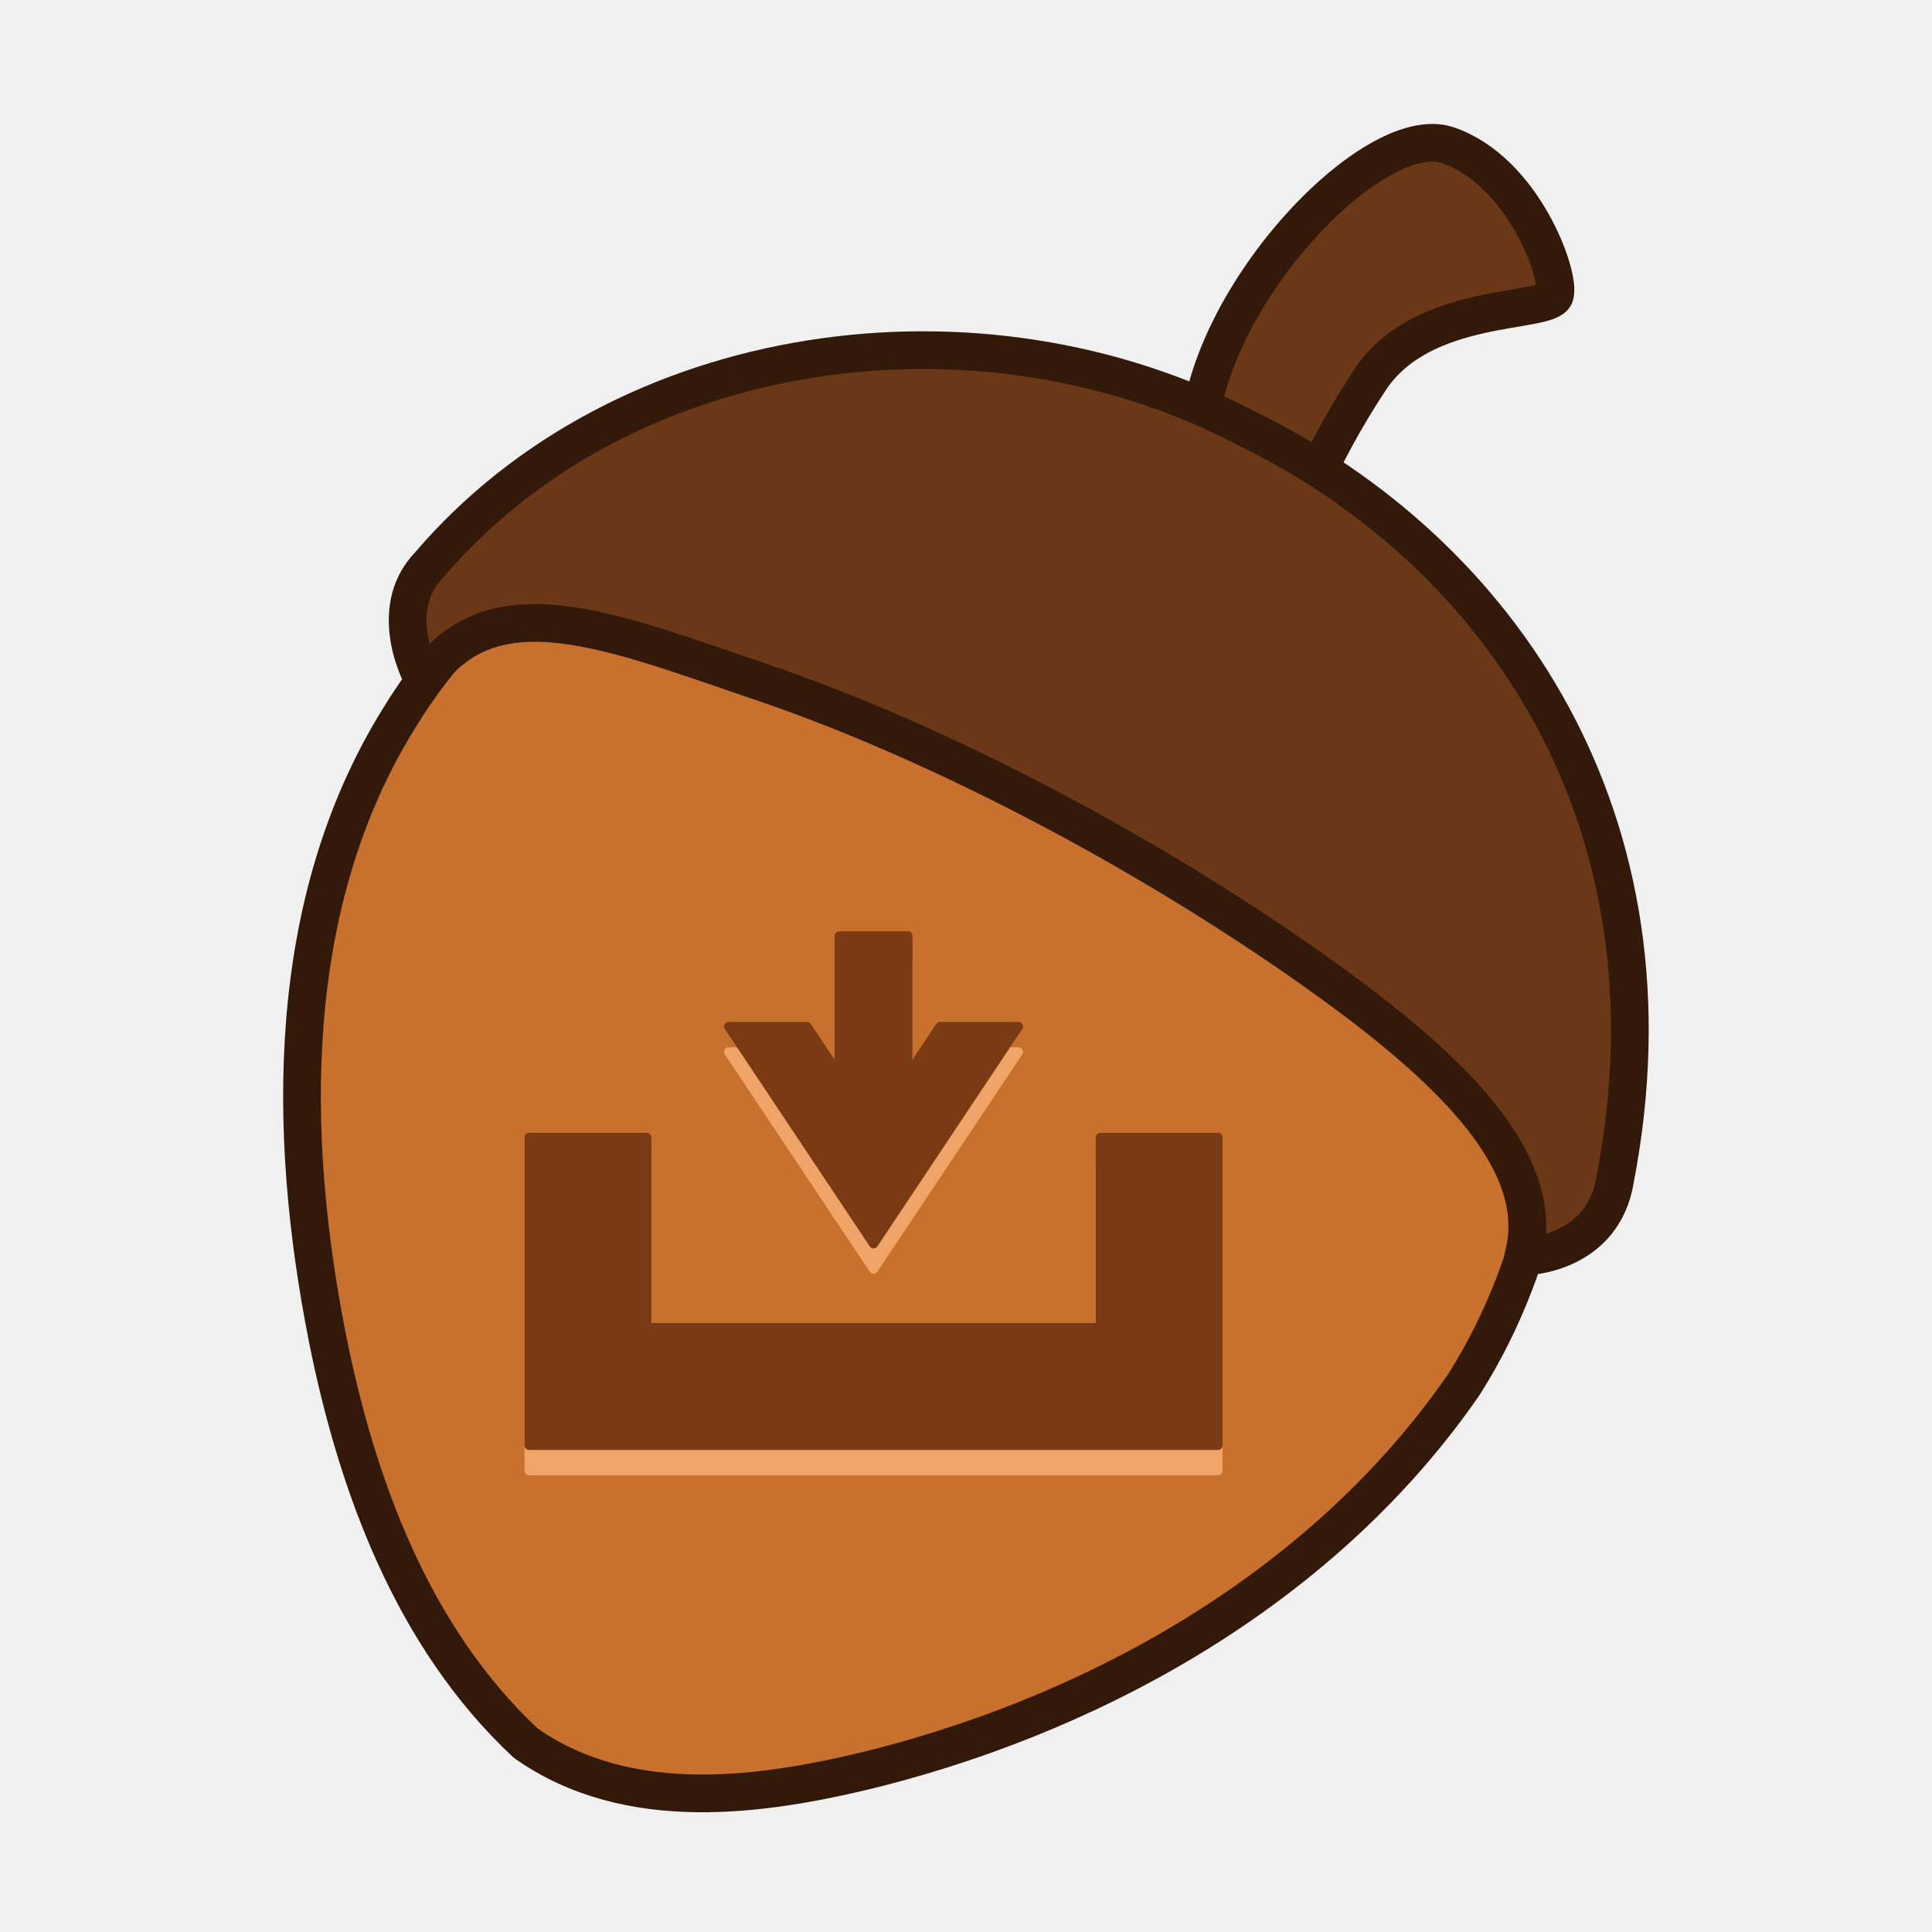
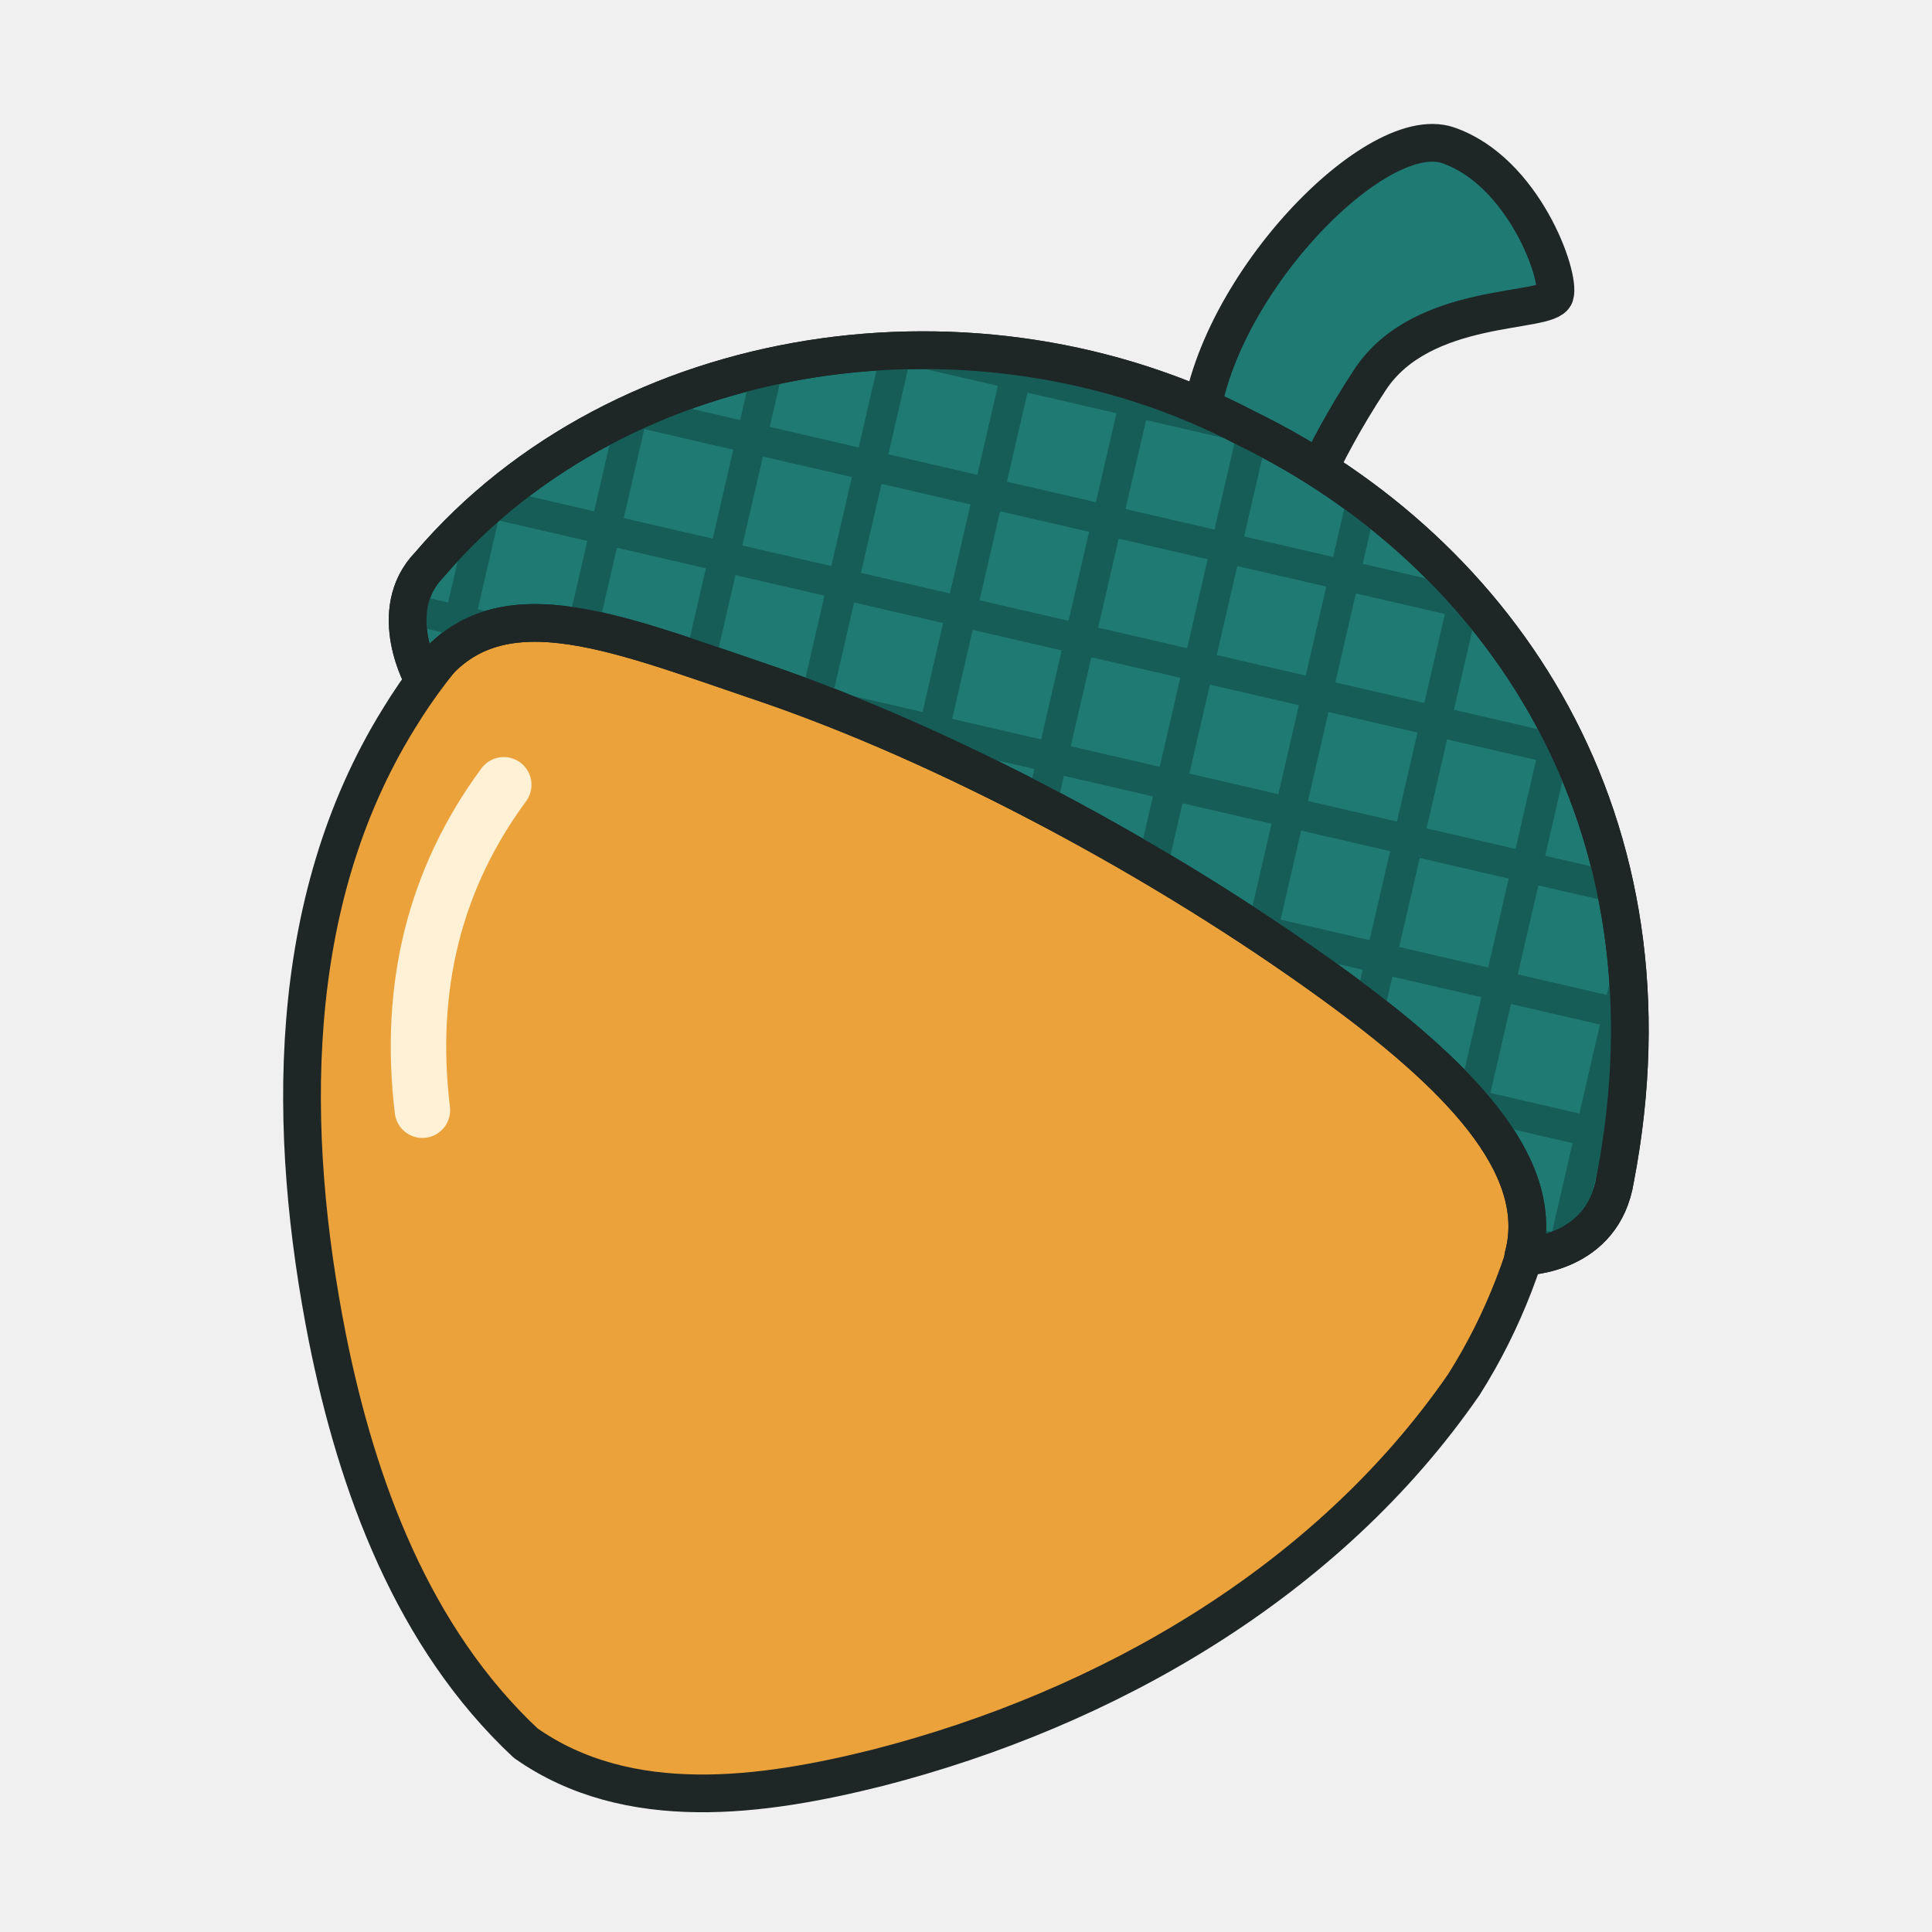
<svg xmlns="http://www.w3.org/2000/svg" viewBox="0 0 512 512">
  <g transform="translate(256 256) scale(0.98) translate(-257 -263)">
    <g transform="translate(268 262) scale(2.55) rotate(-32) translate(-91 -73)">
      <g transform="matrix(.5369 0 0 .5369 -83.974 -207.52)">
-         <path style="stroke-linejoin:round;stroke:#33190a;stroke-linecap:round;stroke-width:7.45;fill:#c8702e" d="m408.56 465.76c-30.57-53.07-104.32-75.18-159.03-47.69-38.43 18.95-62.05 57.6-76.74 96.26-10.54 27.91-17.04 59.1-9.19 88.59 9.66 22.93 34.25 33.82 56.48 41.01 44.35 14.07 94.69 15.96 138.21-2.87 53.18-25.56 81.74-92.09 62.67-148.05-3-9.51-7.27-18.66-12.4-27.25z" />
-         <path style="fill-rule:evenodd;stroke:#33190a;stroke-width:7.45;fill:#6a3816" d="m412.48 455.53c15.07-23.4 62.95-35.93 72.87-23.7 9.92 12.24 5.19 33.75 2.18 36.3-3.02 2.56-22.64-13.05-39.76-5.21-17.11 7.84-26.76 15.86-26.76 15.86l-8.53-23.25z" />
-         <path style="stroke-linejoin:round;stroke:#33190a;stroke-linecap:round;stroke-width:7.45;fill:#6a3816" d="m422.01 458.24c-30.13-51.67-95.28-80.45-151.24-62.77-12.41 3.05-13.12 18.92-12.96 18.69 21.89-9.44 36.39 11.33 56.28 35.63 24.32 29.72 48.54 71.78 64.21 110.57 10.96 27.15 17.21 52.6 3.33 65.48 0.46 0.29 13.55 8.09 23.53-3.38 49.04-52.81 46.41-116.88 16.85-164.22z" />
+         <path style="stroke-linejoin:round;stroke:#1e2626;stroke-linecap:round;stroke-width:7.45;fill:#eba23a" d="m408.56 465.76c-30.57-53.07-104.32-75.18-159.03-47.69-38.43 18.95-62.05 57.6-76.74 96.26-10.54 27.91-17.04 59.1-9.19 88.59 9.66 22.93 34.25 33.82 56.48 41.01 44.35 14.07 94.69 15.96 138.21-2.87 53.18-25.56 81.74-92.09 62.67-148.05-3-9.51-7.27-18.66-12.4-27.25z" />
+         <path style="fill-rule:evenodd;stroke:#1e2626;stroke-width:7.45;fill:#1f7a74" d="m412.48 455.53c15.07-23.4 62.95-35.93 72.87-23.7 9.92 12.24 5.19 33.75 2.18 36.3-3.02 2.56-22.64-13.05-39.76-5.21-17.11 7.84-26.76 15.86-26.76 15.86l-8.53-23.25z" />
+         <path style="stroke-linejoin:round;stroke:#1e2626;stroke-linecap:round;stroke-width:7.45;fill:#1f7a74" d="m422.01 458.24c-30.13-51.67-95.28-80.45-151.24-62.77-12.41 3.05-13.12 18.92-12.96 18.69 21.89-9.44 36.39 11.33 56.28 35.63 24.32 29.72 48.54 71.78 64.21 110.57 10.96 27.15 17.21 52.6 3.33 65.48 0.46 0.29 13.55 8.09 23.53-3.38 49.04-52.81 46.41-116.88 16.85-164.22z" />
+         <defs>
+           <mask id="capmask">
+             <path d="m422.01 458.24c-30.13-51.67-95.28-80.45-151.24-62.77-12.41 3.05-13.12 18.92-12.96 18.69 21.89-9.44 36.39 11.33 56.28 35.63 24.32 29.72 48.54 71.78 64.21 110.57 10.96 27.15 17.21 52.6 3.33 65.48 0.46 0.29 13.55 8.09 23.53-3.38 49.04-52.81 46.41-116.88 16.85-164.22z" fill="#fff" />
+           </mask>
+         </defs>
+         <g mask="url(#capmask)" stroke="#165c57" stroke-width="6">
+           <line x1="-50" y1="360" x2="250" y2="660" />
+           <line x1="250" y1="360" x2="-50" y2="660" />
+           <line x1="-16" y1="360" x2="284" y2="660" />
+           <line x1="284" y1="360" x2="-16" y2="660" />
+           <line x1="18" y1="360" x2="318" y2="660" />
+           <line x1="318" y1="360" x2="18" y2="660" />
+           <line x1="52" y1="360" x2="352" y2="660" />
+           <line x1="352" y1="360" x2="52" y2="660" />
+           <line x1="86" y1="360" x2="386" y2="660" />
+           <line x1="386" y1="360" x2="86" y2="660" />
+           <line x1="120" y1="360" x2="420" y2="660" />
+           <line x1="420" y1="360" x2="120" y2="660" />
+           <line x1="154" y1="360" x2="454" y2="660" />
+           <line x1="454" y1="360" x2="154" y2="660" />
+           <line x1="188" y1="360" x2="488" y2="660" />
+           <line x1="488" y1="360" x2="188" y2="660" />
+           <line x1="222" y1="360" x2="522" y2="660" />
+           <line x1="522" y1="360" x2="222" y2="660" />
+           <line x1="256" y1="360" x2="556" y2="660" />
+           <line x1="556" y1="360" x2="256" y2="660" />
+           <line x1="290" y1="360" x2="590" y2="660" />
+           <line x1="590" y1="360" x2="290" y2="660" />
+           <line x1="324" y1="360" x2="624" y2="660" />
+           <line x1="624" y1="360" x2="324" y2="660" />
+           <line x1="358" y1="360" x2="658" y2="660" />
+           <line x1="658" y1="360" x2="358" y2="660" />
+           <line x1="392" y1="360" x2="692" y2="660" />
+           <line x1="692" y1="360" x2="392" y2="660" />
+           <line x1="426" y1="360" x2="726" y2="660" />
+           <line x1="726" y1="360" x2="426" y2="660" />
+           <line x1="460" y1="360" x2="760" y2="660" />
+           <line x1="760" y1="360" x2="460" y2="660" />
+           <line x1="494" y1="360" x2="794" y2="660" />
+           <line x1="794" y1="360" x2="494" y2="660" />
+         </g>
+         <path d="m422.01 458.24c-30.13-51.67-95.28-80.45-151.24-62.77-12.41 3.05-13.12 18.92-12.96 18.69 21.89-9.44 36.39 11.33 56.28 35.63 24.32 29.72 48.54 71.78 64.21 110.57 10.96 27.15 17.21 52.6 3.33 65.48 0.46 0.29 13.55 8.09 23.53-3.38 49.04-52.81 46.41-116.88 16.85-164.22z" fill="none" stroke="#1e2626" stroke-width="7.45" stroke-linejoin="round" />
      </g>
    </g>
-     <g transform="translate(232.0 336.0) scale(0.49) translate(-375.8 -435.6)">
-       <g transform="translate(0 14)" style="fill:#f0a467;stroke:#f0a467;stroke-width:5;stroke-linejoin:round">
-         <polygon points="185.7,381.2 250.7,381.2 250.7,486.2 500.9,486.2 500.9,381.2 565.9,381.2 565.9,551.2 185.7,551.2" />
-         <polygon points="295.8,320.0 339.1,320.0 375.8,375.1 412.5,320.0 455.8,320.0 375.8,440.0" />
-         <polygon points="356.8,270.0 394.8,270.0 394.8,380.0 356.8,380.0" />
-       </g>
-       <g style="fill:#7a3a14;stroke:#7a3a14;stroke-width:5;stroke-linejoin:round">
-         <polygon points="185.7,381.2 250.7,381.2 250.7,486.2 500.9,486.2 500.9,381.2 565.9,381.2 565.9,551.2 185.7,551.2" />
-         <polygon points="295.8,320.0 339.1,320.0 375.8,375.1 412.5,320.0 455.8,320.0 375.8,440.0" />
-         <polygon points="356.8,270.0 394.8,270.0 394.8,380.0 356.8,380.0" />
-       </g>
-     </g>
+     <path d="M 132 214 Q 104 252 110 302" style="fill:none;stroke:#fff1d6;stroke-width:15;stroke-linecap:round" />
  </g>
</svg>
